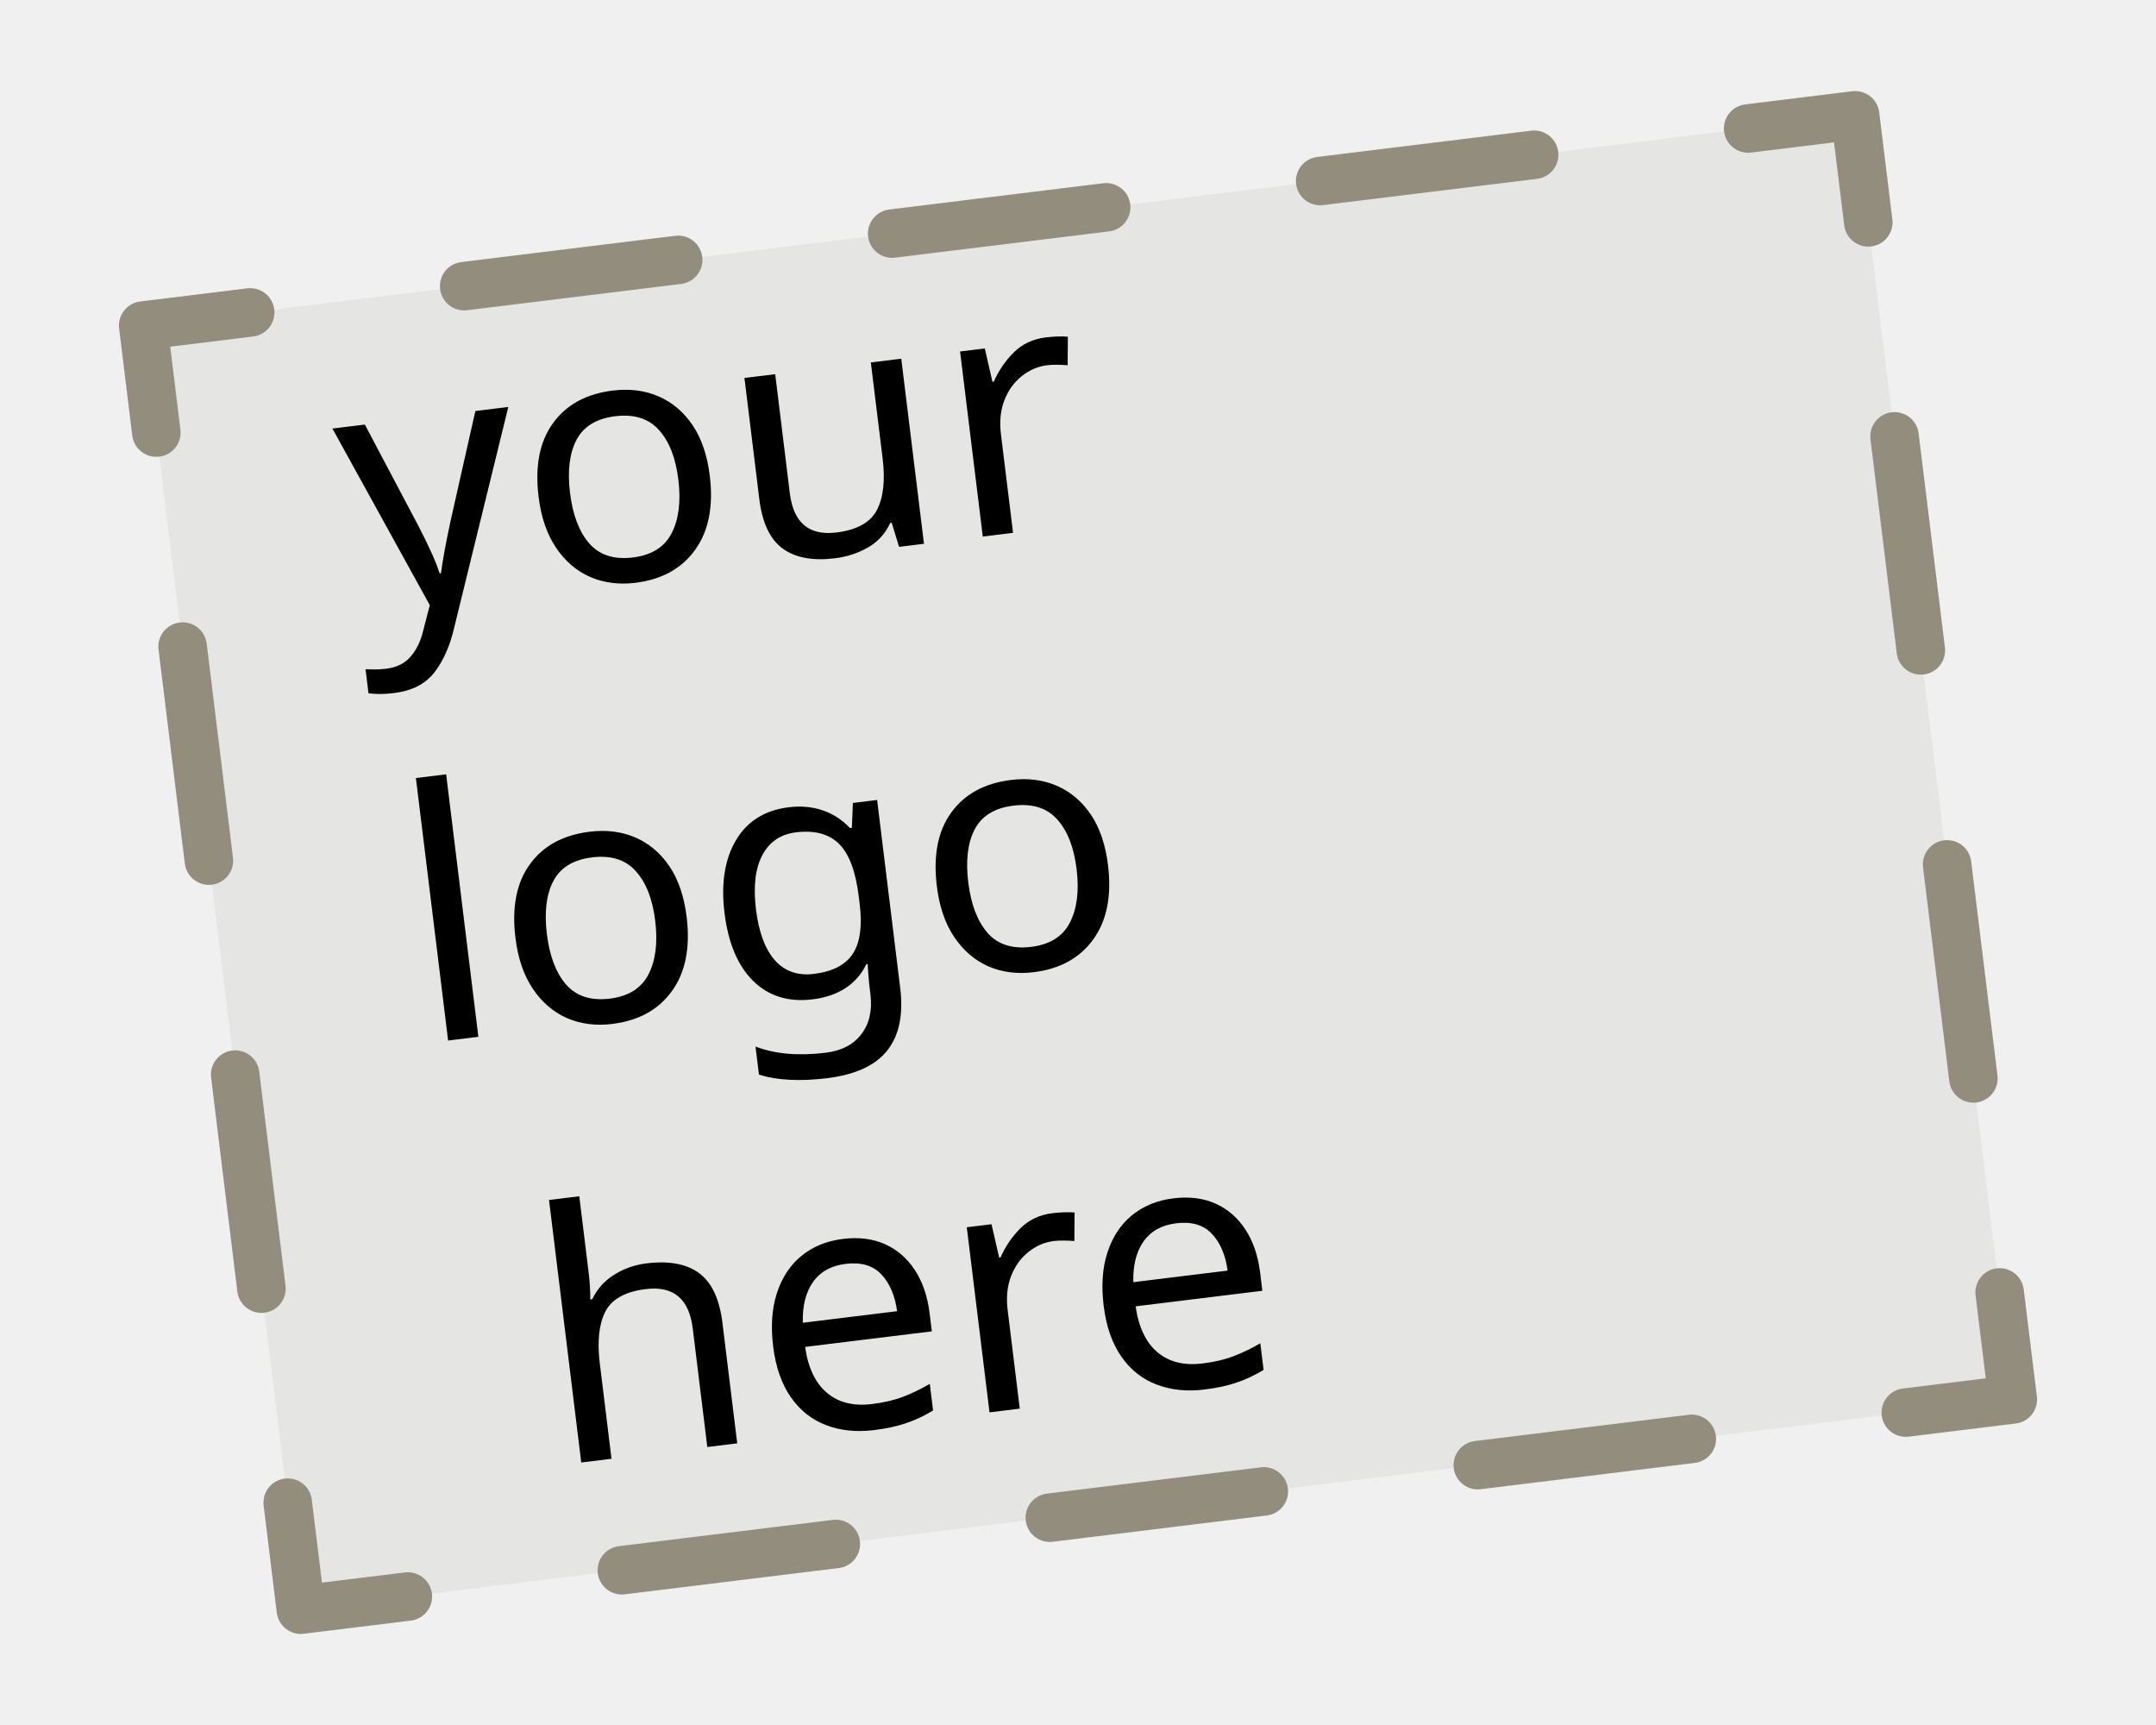
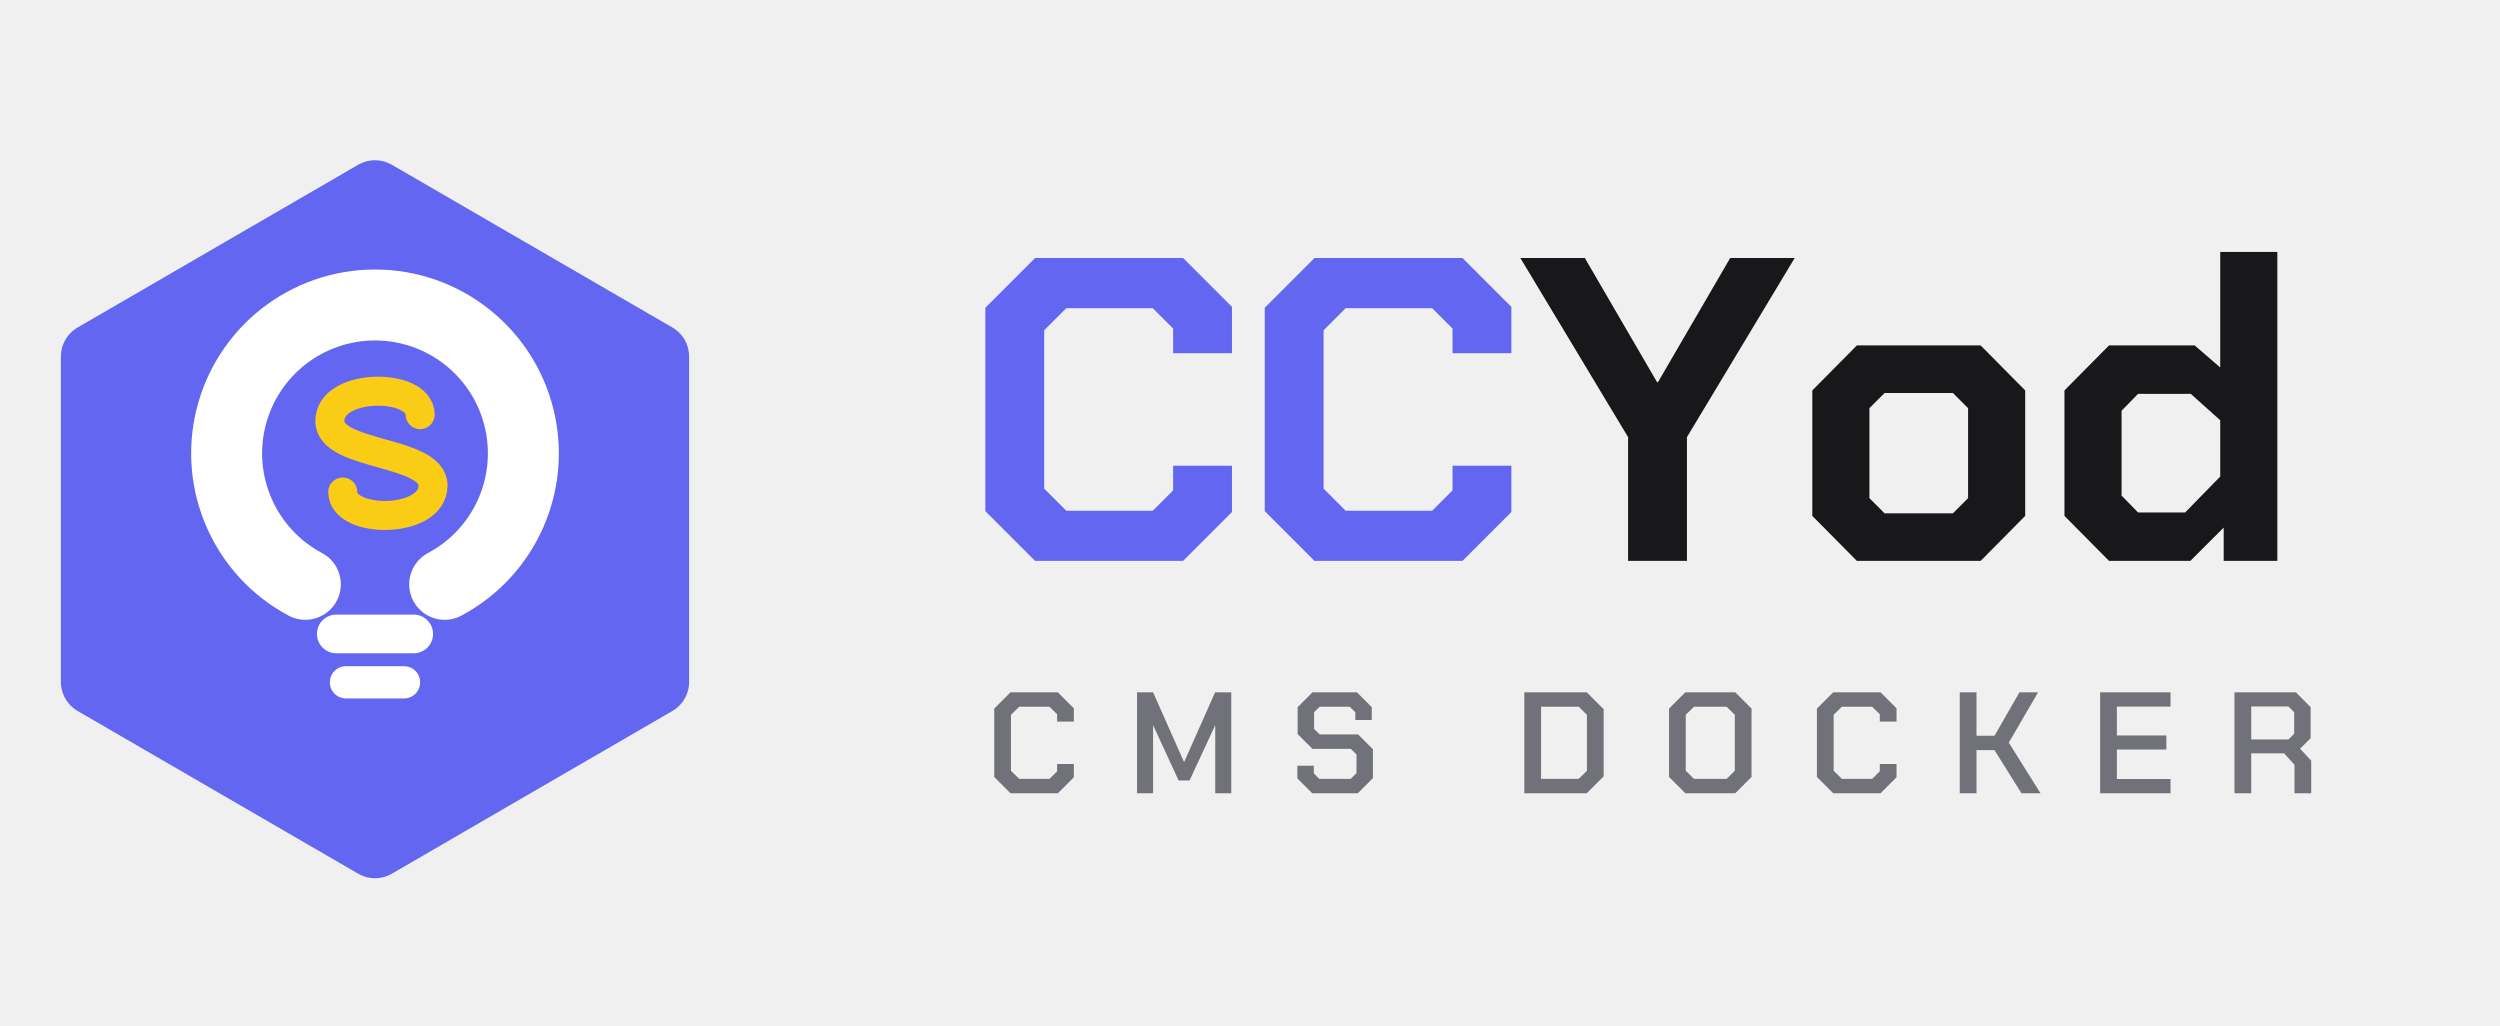
- <svg xmlns="http://www.w3.org/2000/svg" version="1.1" id="svg" width="200" height="160">
-   <g id="layer" transform="rotate(-7, 100, 80)">
-     <rect id="rect" x="20" y="20" width="160" height="120" style="fill:#e5e6e4;fill-opacity:1;stroke:#928d7c;stroke-width:4.5;stroke-linejoin:round;stroke-linecap:round;stroke-opacity:1;stroke-dasharray:20;stroke-dashoffset:10" />
-     <text xml:space="preserve" id="text3911" x="100.237" y="48.919" style="font-size:32.28px;font-style:normal;font-weight:normal;text-align:center;line-height:125%;letter-spacing:0px;word-spacing:0px;text-anchor:middle;fill:#000000;fill-opacity:1;stroke:none;font-family:Sans">
-       <tspan id="tspan1" x="100.237" y="48.919">your</tspan>
-       <tspan id="tspan2" x="100.237" y="89.27">logo</tspan>
-       <tspan id="tspan3" x="100.237" y="129.62">here</tspan>
-     </text>
+ <svg xmlns="http://www.w3.org/2000/svg" viewBox="0 0 312 128" width="312" height="128" role="img" aria-labelledby="t">
+   <g transform="translate(2,20) scale(0.7)">
+     <polygon points="64,6 114,35 114,93 64,122 14,93 14,35" fill="#6366F1" stroke="#6366F1" stroke-width="12" stroke-linejoin="round" />
+     <g transform="translate(64,58) scale(1.15) translate(-64,-58)">
+       <path d="M 53.2,73.31 A 23,23 0 1 1 74.8,73.31" fill="none" stroke="#FFFFFF" stroke-width="11" stroke-linecap="round" />
+       <path d="M 58,81 H 70" fill="none" stroke="#FFFFFF" stroke-width="6" stroke-linecap="round" />
+       <path d="M 59.5,88.5 H 68.5" fill="none" stroke="#FFFFFF" stroke-width="5" stroke-linecap="round" />
+       <path d="M 71,47 C 71,42 57,42 57,48 C 57,53.5 73,52.5 73,58 C 73,64 59,64 59,59" fill="none" stroke="#FACC15" stroke-width="4.5" stroke-linecap="round" stroke-linejoin="round" />
+     </g>
  </g>
+   <path d="M122.97 63.79V38.41L129.18 32.2H147.648L153.75 38.302V44.08H146.406V41.002L143.868 38.464H133.068L130.314 41.218V60.982L133.068 63.736H143.868L146.406 61.198V58.12H153.75V63.898L147.648 70.0H129.18ZM157.84 63.79V38.41L164.05 32.2H182.518L188.62 38.302V44.08H181.276V41.002L178.738 38.464H167.938L165.184 41.218V60.982L167.938 63.736H178.738L181.276 61.198V58.12H188.62V63.898L182.518 70.0H164.05Z" fill="#6366F1" />
+   <path d="M203.186 54.556 189.74 32.2H197.786L206.804 47.698H206.912L215.93 32.2H223.976L210.53 54.556V70.0H203.186ZM226.176 64.384V48.724L231.738 43.108H247.182L252.744 48.724V64.384L247.182 70.0H231.738ZM243.726 64.06 245.616 62.17V50.938L243.726 49.048H235.194L233.304 50.938V62.17L235.194 64.06ZM257.644 64.384V48.724L263.206 43.108H273.898L277.084 45.862V31.444H284.212V70.0H277.516V65.842L273.358 70.0H263.206ZM272.71 63.952 277.084 59.47V52.45L273.412 49.156H266.824L264.772 51.262V61.846L266.824 63.952Z" fill="#18181B" />
+   <path d="M124.08 96.966V88.434L126.114 86.4H132.018L134.016 88.398V90.054H131.928V89.136L130.974 88.2H127.194L126.168 89.208V96.192L127.194 97.2H130.974L131.928 96.264V95.346H134.016V97.002L132.018 99.0H126.114ZM141.906 86.4H143.904L147.756 95.076H147.792L151.644 86.4H153.66V99.0H151.662V90.576H151.626L148.458 97.398H147.09L143.94 90.576H143.904V99.0H141.906ZM161.91 97.146V95.562H163.962V96.516L164.646 97.2H168.57L169.29 96.48V94.158L168.588 93.456H163.8L161.946 91.62V88.254L163.8 86.4H169.344L171.198 88.254V89.856H169.146V88.884L168.444 88.2H164.7L163.998 88.884V90.972L164.7 91.656H169.488L171.342 93.51V97.11L169.452 99.0H163.764ZM190.236 86.4H198.03L200.136 88.506V96.894L198.03 99.0H190.236ZM197.022 97.2 198.048 96.192V89.208L197.022 88.2H192.324V97.2ZM208.296 96.966V88.434L210.33 86.4H216.558L218.592 88.434V96.966L216.558 99.0H210.33ZM215.478 97.2 216.504 96.192V89.208L215.478 88.2H211.41L210.384 89.208V96.192L211.41 97.2ZM226.752 96.966V88.434L228.786 86.4H234.69L236.688 88.398V90.054H234.6V89.136L233.646 88.2H229.866L228.84 89.208V96.192L229.866 97.2H233.646L234.6 96.264V95.346H236.688V97.002L234.69 99.0H228.786ZM244.578 86.4H246.666V91.818H248.916L252.03 86.4H254.352L250.698 92.682L254.658 99.0H252.282L248.916 93.618H246.666V99.0H244.578ZM262.098 86.4H270.882V88.182H264.186V91.782H270.36V93.546H264.186V97.218H270.882V99.0H262.098ZM288.438 94.932V99.0H286.35V95.436L285.054 94.014H280.95V99.0H278.862V86.4H286.53L288.366 88.254V92.124L287.052 93.438ZM280.95 92.286H285.594L286.314 91.566V88.884L285.594 88.164H280.95Z" fill="#71717A" />
</svg>
